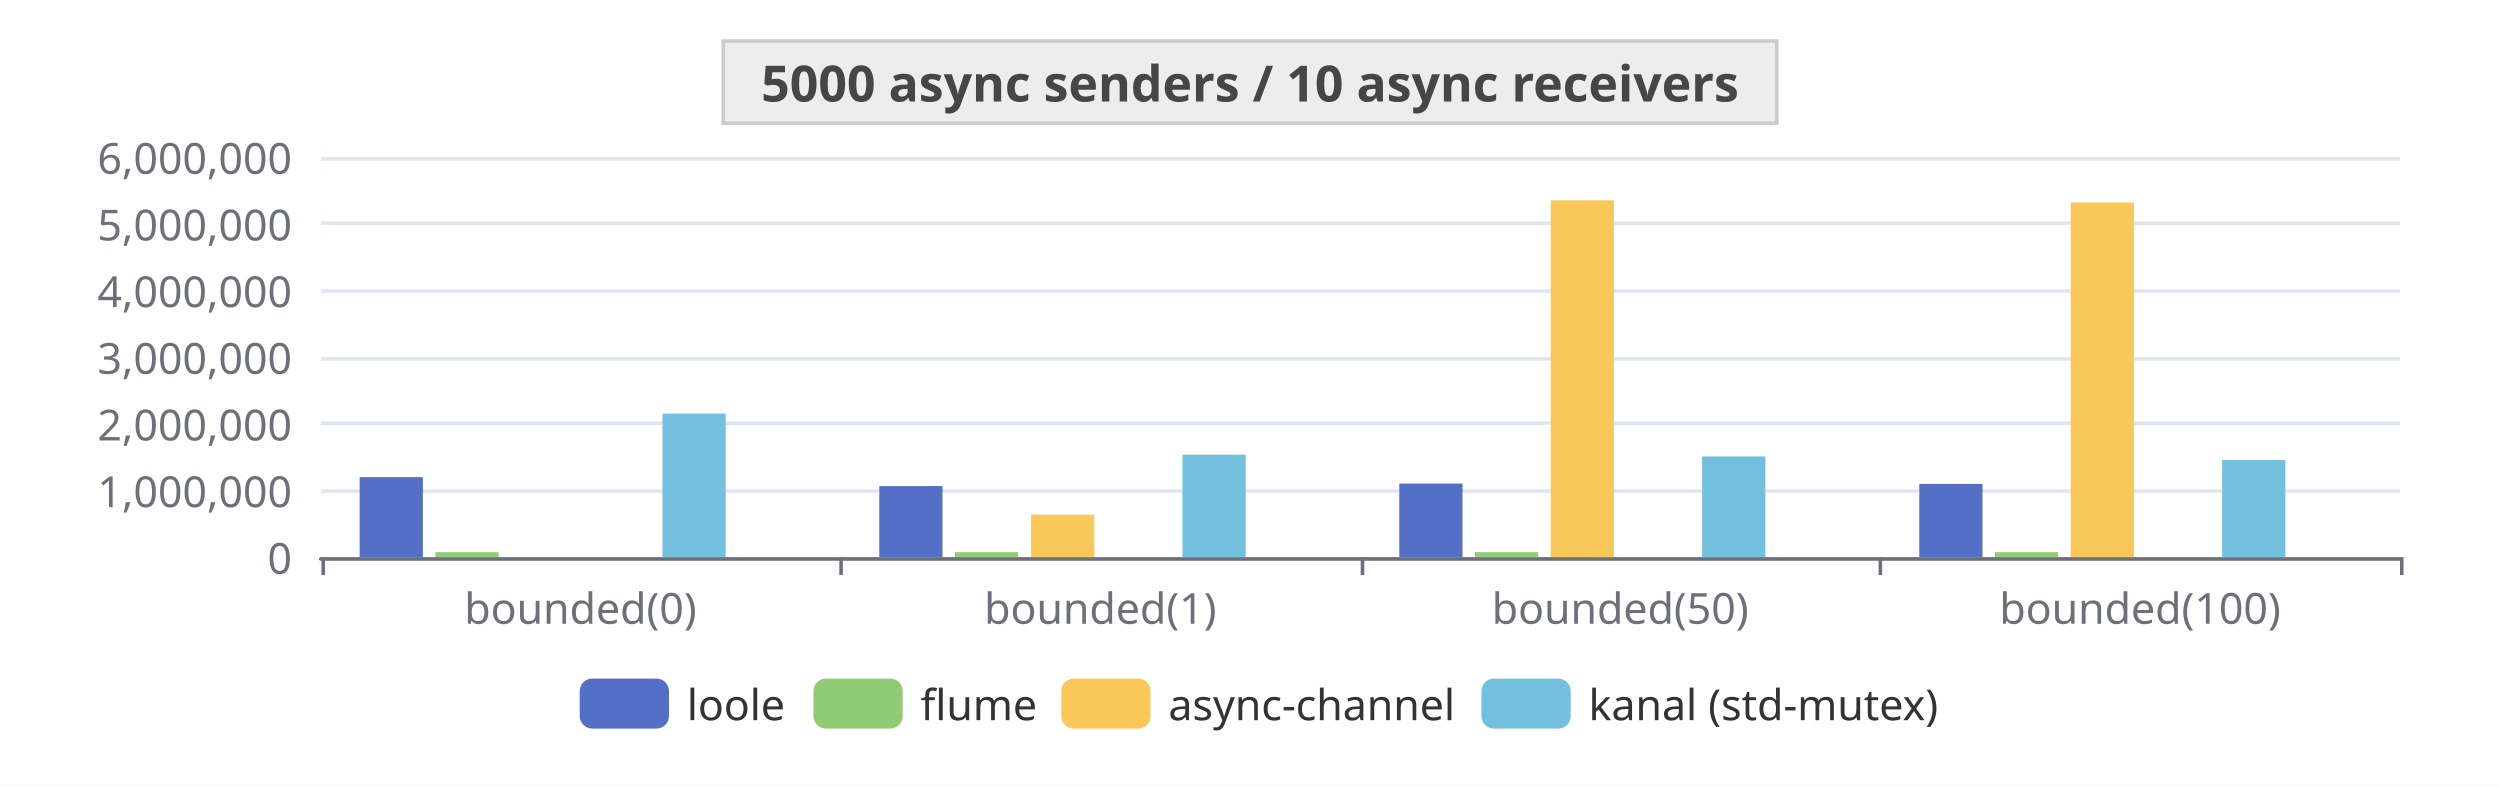
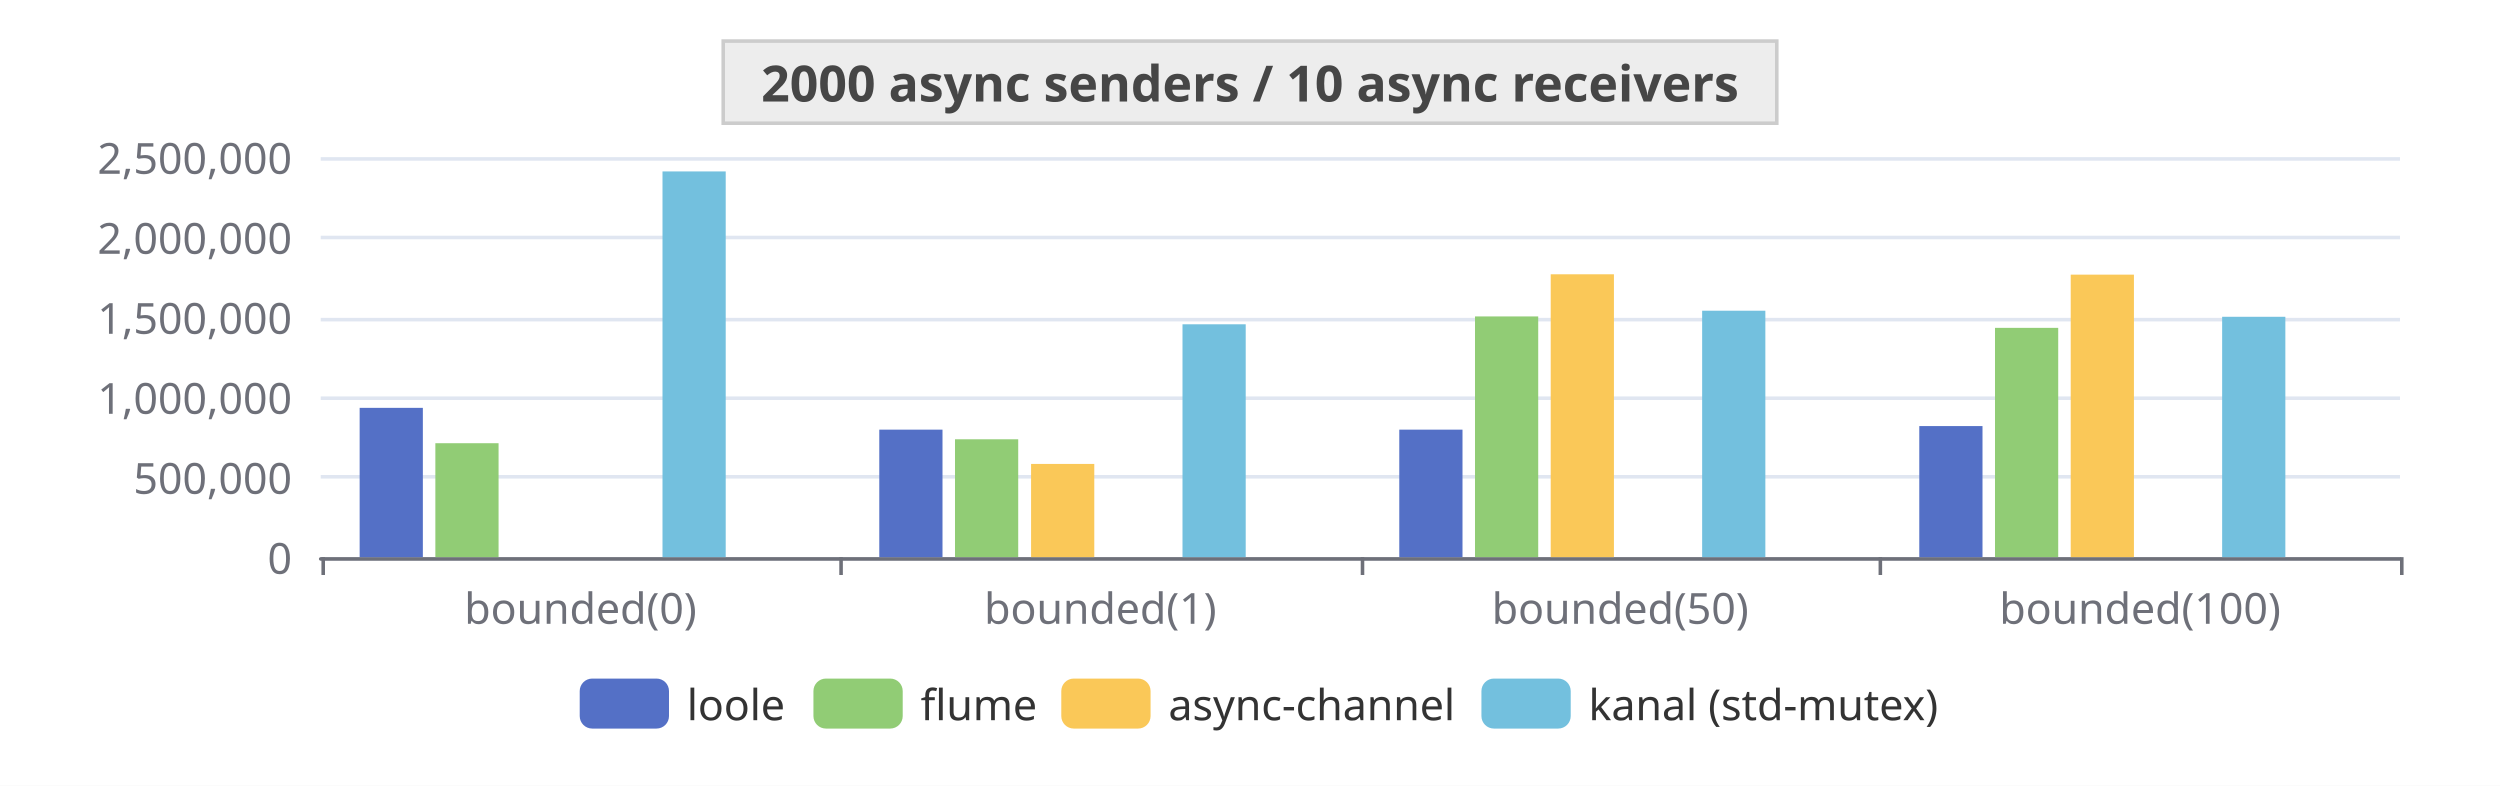
<svg xmlns="http://www.w3.org/2000/svg" width="700" height="220" version="1.1" baseProfile="full" viewBox="0 0 700 220">
-   <rect width="700" height="220" x="0" y="0" id="0" fill="white" />
-   <path d="M89.8 156.5L672 156.5" fill="none" stroke="#E0E6F1" />
-   <path d="M89.8 137.5L672 137.5" fill="none" stroke="#E0E6F1" />
-   <path d="M89.8 118.5L672 118.5" fill="none" stroke="#E0E6F1" />
-   <path d="M89.8 100.5L672 100.5" fill="none" stroke="#E0E6F1" />
-   <path d="M89.8 81.5L672 81.5" fill="none" stroke="#E0E6F1" />
-   <path d="M89.8 62.5L672 62.5" fill="none" stroke="#E0E6F1" />
-   <path d="M89.8 44.5L672 44.5" fill="none" stroke="#E0E6F1" />
-   <path d="M89.8 156.5L672 156.5" fill="none" stroke="#6E7079" stroke-linecap="round" />
-   <path d="M90.5 156L90.5 161" fill="none" stroke="#6E7079" />
-   <path d="M235.5 156L235.5 161" fill="none" stroke="#6E7079" />
-   <path d="M381.5 156L381.5 161" fill="none" stroke="#6E7079" />
-   <path d="M526.5 156L526.5 161" fill="none" stroke="#6E7079" />
-   <path d="M672.5 156L672.5 161" fill="none" stroke="#6E7079" />
+   <rect width="700" height="220" x="0" y="0" fill="white" />
+   <path d="M89.8 156.5L672 156.5" fill="none" pointer-events="visible" stroke="#E0E6F1" class="zr5-cls-40" />
+   <path d="M89.8 133.5L672 133.5" fill="none" pointer-events="visible" stroke="#E0E6F1" class="zr5-cls-40" />
+   <path d="M89.8 111.5L672 111.5" fill="none" pointer-events="visible" stroke="#E0E6F1" class="zr5-cls-40" />
+   <path d="M89.8 89.5L672 89.5" fill="none" pointer-events="visible" stroke="#E0E6F1" class="zr5-cls-40" />
+   <path d="M89.8 66.5L672 66.5" fill="none" pointer-events="visible" stroke="#E0E6F1" class="zr5-cls-40" />
+   <path d="M89.8 44.5L672 44.5" fill="none" pointer-events="visible" stroke="#E0E6F1" class="zr5-cls-40" />
+   <path d="M89.8 156.5L672 156.5" fill="none" pointer-events="visible" stroke="#6E7079" stroke-linecap="round" class="zr5-cls-40" />
+   <path d="M90.5 156L90.5 161" fill="none" pointer-events="visible" stroke="#6E7079" class="zr5-cls-40" />
+   <path d="M235.5 156L235.5 161" fill="none" pointer-events="visible" stroke="#6E7079" class="zr5-cls-40" />
+   <path d="M381.5 156L381.5 161" fill="none" pointer-events="visible" stroke="#6E7079" class="zr5-cls-40" />
+   <path d="M526.5 156L526.5 161" fill="none" pointer-events="visible" stroke="#6E7079" class="zr5-cls-40" />
+   <path d="M672.5 156L672.5 161" fill="none" pointer-events="visible" stroke="#6E7079" class="zr5-cls-40" />
  <text dominant-baseline="central" text-anchor="end" style="font-size:12px;font-family:sans-serif;" transform="translate(81.76 156)" fill="#6E7079">0</text>
-   <text dominant-baseline="central" text-anchor="end" style="font-size:12px;font-family:sans-serif;" transform="translate(81.76 137.3333)" fill="#6E7079">1,000,000</text>
-   <text dominant-baseline="central" text-anchor="end" style="font-size:12px;font-family:sans-serif;" transform="translate(81.76 118.6667)" fill="#6E7079">2,000,000</text>
-   <text dominant-baseline="central" text-anchor="end" style="font-size:12px;font-family:sans-serif;" transform="translate(81.76 100)" fill="#6E7079">3,000,000</text>
-   <text dominant-baseline="central" text-anchor="end" style="font-size:12px;font-family:sans-serif;" transform="translate(81.76 81.3333)" fill="#6E7079">4,000,000</text>
-   <text dominant-baseline="central" text-anchor="end" style="font-size:12px;font-family:sans-serif;" transform="translate(81.76 62.6667)" fill="#6E7079">5,000,000</text>
-   <text dominant-baseline="central" text-anchor="end" style="font-size:12px;font-family:sans-serif;" transform="translate(81.76 44)" fill="#6E7079">6,000,000</text>
+   <text dominant-baseline="central" text-anchor="end" style="font-size:12px;font-family:sans-serif;" transform="translate(81.76 133.6)" fill="#6E7079">500,000</text>
+   <text dominant-baseline="central" text-anchor="end" style="font-size:12px;font-family:sans-serif;" transform="translate(81.76 111.2)" fill="#6E7079">1,000,000</text>
+   <text dominant-baseline="central" text-anchor="end" style="font-size:12px;font-family:sans-serif;" transform="translate(81.76 88.8)" fill="#6E7079">1,500,000</text>
+   <text dominant-baseline="central" text-anchor="end" style="font-size:12px;font-family:sans-serif;" transform="translate(81.76 66.4)" fill="#6E7079">2,000,000</text>
+   <text dominant-baseline="central" text-anchor="end" style="font-size:12px;font-family:sans-serif;" transform="translate(81.76 44)" fill="#6E7079">2,500,000</text>
  <text dominant-baseline="central" text-anchor="middle" style="font-size:12px;font-family:sans-serif;" y="6" transform="translate(162.54 164)" fill="#6E7079">bounded(0)</text>
  <text dominant-baseline="central" text-anchor="middle" style="font-size:12px;font-family:sans-serif;" y="6" transform="translate(308.1 164)" fill="#6E7079">bounded(1)</text>
  <text dominant-baseline="central" text-anchor="middle" style="font-size:12px;font-family:sans-serif;" y="6" transform="translate(453.66 164)" fill="#6E7079">bounded(50)</text>
  <text dominant-baseline="central" text-anchor="middle" style="font-size:12px;font-family:sans-serif;" y="6" transform="translate(599.22 164)" fill="#6E7079">bounded(100)</text>
-   <path d="M100.7 156l17.7 0l0 -22.4l-17.7 0Z" fill="#5470c6" />
-   <path d="M246.2 156l17.7 0l0 -19.9l-17.7 0Z" fill="#5470c6" />
-   <path d="M391.8 156l17.7 0l0 -20.6l-17.7 0Z" fill="#5470c6" />
-   <path d="M537.4 156l17.7 0l0 -20.5l-17.7 0Z" fill="#5470c6" />
-   <path d="M121.9 156l17.7 0l0 -1.4l-17.7 0Z" fill="#91cc75" />
-   <path d="M267.4 156l17.7 0l0 -1.4l-17.7 0Z" fill="#91cc75" />
-   <path d="M413 156l17.7 0l0 -1.4l-17.7 0Z" fill="#91cc75" />
-   <path d="M558.6 156l17.7 0l0 -1.4l-17.7 0Z" fill="#91cc75" />
-   <path d="M143.1 156l17.7 0l0 0l-17.7 0Z" fill="#fac858" />
-   <path d="M288.7 156l17.7 0l0 -11.9l-17.7 0Z" fill="#fac858" />
-   <path d="M434.2 156l17.7 0l0 -99.9l-17.7 0Z" fill="#fac858" />
-   <path d="M579.8 156l17.7 0l0 -99.3l-17.7 0Z" fill="#fac858" />
-   <path d="M164.3 156l17.7 0l0 0l-17.7 0Z" fill="#ee6666" />
-   <path d="M309.9 156l17.7 0l0 0l-17.7 0Z" fill="#ee6666" />
-   <path d="M455.4 156l17.7 0l0 0l-17.7 0Z" fill="#ee6666" />
-   <path d="M601 156l17.7 0l0 0l-17.7 0Z" fill="#ee6666" />
-   <path d="M185.5 156l17.7 0l0 -40.2l-17.7 0Z" fill="#73c0de" />
-   <path d="M331.1 156l17.7 0l0 -28.7l-17.7 0Z" fill="#73c0de" />
-   <path d="M476.6 156l17.7 0l0 -28.2l-17.7 0Z" fill="#73c0de" />
-   <path d="M622.2 156l17.7 0l0 -27.2l-17.7 0Z" fill="#73c0de" />
-   <path d="M206.7 156l17.7 0l0 0l-17.7 0Z" fill="#3ba272" />
-   <path d="M352.3 156l17.7 0l0 0l-17.7 0Z" fill="#3ba272" />
-   <path d="M497.8 156l17.7 0l0 0l-17.7 0Z" fill="#3ba272" />
-   <path d="M643.4 156l17.7 0l0 0l-17.7 0Z" fill="#3ba272" />
-   <path d="M-5 -5l385.4 0l0 24l-385.4 0Z" transform="translate(162.32 190)" fill="rgb(0,0,0)" fill-opacity="0" stroke="#ccc" stroke-width="0" />
-   <path d="M3.5 0L21.5 0A3.5 3.5 0 0 1 25 3.5L25 10.5A3.5 3.5 0 0 1 21.5 14L3.5 14A3.5 3.5 0 0 1 0 10.5L0 3.5A3.5 3.5 0 0 1 3.5 0" transform="translate(162.32 190)" fill="#5470c6" />
+   <path d="M100.7 156l17.7 0l0 -41.8l-17.7 0Z" fill="#5470c6" ecmeta_series_index="0" ecmeta_data_index="0" ecmeta_ssr_type="chart" class="zr5-cls-41" />
+   <path d="M246.2 156l17.7 0l0 -35.7l-17.7 0Z" fill="#5470c6" ecmeta_series_index="0" ecmeta_data_index="1" ecmeta_ssr_type="chart" class="zr5-cls-41" />
+   <path d="M391.8 156l17.7 0l0 -35.7l-17.7 0Z" fill="#5470c6" ecmeta_series_index="0" ecmeta_data_index="2" ecmeta_ssr_type="chart" class="zr5-cls-41" />
+   <path d="M537.4 156l17.7 0l0 -36.7l-17.7 0Z" fill="#5470c6" ecmeta_series_index="0" ecmeta_data_index="3" ecmeta_ssr_type="chart" class="zr5-cls-41" />
+   <path d="M121.9 156l17.7 0l0 -31.9l-17.7 0Z" fill="#91cc75" ecmeta_series_index="1" ecmeta_data_index="0" ecmeta_ssr_type="chart" class="zr5-cls-42" />
+   <path d="M267.4 156l17.7 0l0 -33l-17.7 0Z" fill="#91cc75" ecmeta_series_index="1" ecmeta_data_index="1" ecmeta_ssr_type="chart" class="zr5-cls-42" />
+   <path d="M413 156l17.7 0l0 -67.4l-17.7 0Z" fill="#91cc75" ecmeta_series_index="1" ecmeta_data_index="2" ecmeta_ssr_type="chart" class="zr5-cls-42" />
+   <path d="M558.6 156l17.7 0l0 -64.2l-17.7 0Z" fill="#91cc75" ecmeta_series_index="1" ecmeta_data_index="3" ecmeta_ssr_type="chart" class="zr5-cls-42" />
+   <path d="M143.1 156l17.7 0l0 0l-17.7 0Z" fill="#fac858" ecmeta_series_index="2" ecmeta_data_index="0" ecmeta_ssr_type="chart" class="zr5-cls-43" />
+   <path d="M288.7 156l17.7 0l0 -26.1l-17.7 0Z" fill="#fac858" ecmeta_series_index="2" ecmeta_data_index="1" ecmeta_ssr_type="chart" class="zr5-cls-43" />
+   <path d="M434.2 156l17.7 0l0 -79.2l-17.7 0Z" fill="#fac858" ecmeta_series_index="2" ecmeta_data_index="2" ecmeta_ssr_type="chart" class="zr5-cls-43" />
+   <path d="M579.8 156l17.7 0l0 -79.1l-17.7 0Z" fill="#fac858" ecmeta_series_index="2" ecmeta_data_index="3" ecmeta_ssr_type="chart" class="zr5-cls-43" />
+   <path d="M164.3 156l17.7 0l0 0l-17.7 0Z" fill="#ee6666" ecmeta_series_index="3" ecmeta_data_index="0" ecmeta_ssr_type="chart" class="zr5-cls-44" />
+   <path d="M309.9 156l17.7 0l0 0l-17.7 0Z" fill="#ee6666" ecmeta_series_index="3" ecmeta_data_index="1" ecmeta_ssr_type="chart" class="zr5-cls-44" />
+   <path d="M455.4 156l17.7 0l0 0l-17.7 0Z" fill="#ee6666" ecmeta_series_index="3" ecmeta_data_index="2" ecmeta_ssr_type="chart" class="zr5-cls-44" />
+   <path d="M601 156l17.7 0l0 0l-17.7 0Z" fill="#ee6666" ecmeta_series_index="3" ecmeta_data_index="3" ecmeta_ssr_type="chart" class="zr5-cls-44" />
+   <path d="M185.5 156l17.7 0l0 -108l-17.7 0Z" fill="#73c0de" ecmeta_series_index="4" ecmeta_data_index="0" ecmeta_ssr_type="chart" class="zr5-cls-45" />
+   <path d="M331.1 156l17.7 0l0 -65.2l-17.7 0Z" fill="#73c0de" ecmeta_series_index="4" ecmeta_data_index="1" ecmeta_ssr_type="chart" class="zr5-cls-45" />
+   <path d="M476.6 156l17.7 0l0 -69l-17.7 0Z" fill="#73c0de" ecmeta_series_index="4" ecmeta_data_index="2" ecmeta_ssr_type="chart" class="zr5-cls-45" />
+   <path d="M622.2 156l17.7 0l0 -67.3l-17.7 0Z" fill="#73c0de" ecmeta_series_index="4" ecmeta_data_index="3" ecmeta_ssr_type="chart" class="zr5-cls-45" />
+   <path d="M206.7 156l17.7 0l0 0l-17.7 0Z" fill="#3ba272" ecmeta_series_index="5" ecmeta_data_index="0" ecmeta_ssr_type="chart" class="zr5-cls-46" />
+   <path d="M352.3 156l17.7 0l0 0l-17.7 0Z" fill="#3ba272" ecmeta_series_index="5" ecmeta_data_index="1" ecmeta_ssr_type="chart" class="zr5-cls-46" />
+   <path d="M497.8 156l17.7 0l0 0l-17.7 0Z" fill="#3ba272" ecmeta_series_index="5" ecmeta_data_index="2" ecmeta_ssr_type="chart" class="zr5-cls-46" />
+   <path d="M643.4 156l17.7 0l0 0l-17.7 0Z" fill="#3ba272" ecmeta_series_index="5" ecmeta_data_index="3" ecmeta_ssr_type="chart" class="zr5-cls-46" />
+   <path d="M-5 -5l385.4 0l0 24l-385.4 0Z" transform="translate(162.32 190)" fill="rgb(0,0,0)" fill-opacity="0" stroke="#ccc" stroke-width="0" class="zr5-cls-40" />
+   <path d="M3.5 0L21.5 0A3.5 3.5 0 0 1 25 3.5L25 10.5A3.5 3.5 0 0 1 21.5 14L3.5 14A3.5 3.5 0 0 1 0 10.5L0 3.5A3.5 3.5 0 0 1 3.5 0" transform="translate(162.32 190)" fill="#5470c6" ecmeta_series_index="0" ecmeta_data_index="0" ecmeta_ssr_type="legend" ecmeta_silent="true" class="zr5-cls-40" />
  <text dominant-baseline="central" text-anchor="start" style="font-size:12px;font-family:sans-serif;" x="30" y="7" transform="translate(162.32 190)" fill="#333">loole</text>
-   <path d="M3.5 0L21.5 0A3.5 3.5 0 0 1 25 3.5L25 10.5A3.5 3.5 0 0 1 21.5 14L3.5 14A3.5 3.5 0 0 1 0 10.5L0 3.5A3.5 3.5 0 0 1 3.5 0" transform="translate(227.76 190)" fill="#91cc75" />
+   <path d="M0 0l55.4 0l0 14l-55.4 0Z" transform="translate(162.32 190)" fill="none" pointer-events="visible" ecmeta_series_index="0" ecmeta_data_index="0" ecmeta_ssr_type="legend" class="zr5-cls-47" />
+   <path d="M3.5 0L21.5 0A3.5 3.5 0 0 1 25 3.5L25 10.5A3.5 3.5 0 0 1 21.5 14L3.5 14A3.5 3.5 0 0 1 0 10.5L0 3.5A3.5 3.5 0 0 1 3.5 0" transform="translate(227.76 190)" fill="#91cc75" ecmeta_series_index="1" ecmeta_data_index="1" ecmeta_ssr_type="legend" ecmeta_silent="true" class="zr5-cls-40" />
  <text dominant-baseline="central" text-anchor="start" style="font-size:12px;font-family:sans-serif;" x="30" y="7" transform="translate(227.76 190)" fill="#333">flume</text>
-   <path d="M3.5 0L21.5 0A3.5 3.5 0 0 1 25 3.5L25 10.5A3.5 3.5 0 0 1 21.5 14L3.5 14A3.5 3.5 0 0 1 0 10.5L0 3.5A3.5 3.5 0 0 1 3.5 0" transform="translate(297.16 190)" fill="#fac858" />
+   <path d="M0 0l59.4 0l0 14l-59.4 0Z" transform="translate(227.76 190)" fill="none" pointer-events="visible" ecmeta_series_index="1" ecmeta_data_index="1" ecmeta_ssr_type="legend" class="zr5-cls-47" />
+   <path d="M3.5 0L21.5 0A3.5 3.5 0 0 1 25 3.5L25 10.5A3.5 3.5 0 0 1 21.5 14L3.5 14A3.5 3.5 0 0 1 0 10.5L0 3.5A3.5 3.5 0 0 1 3.5 0" transform="translate(297.16 190)" fill="#fac858" ecmeta_series_index="2" ecmeta_data_index="2" ecmeta_ssr_type="legend" ecmeta_silent="true" class="zr5-cls-40" />
  <text dominant-baseline="central" text-anchor="start" style="font-size:12px;font-family:sans-serif;" x="30" y="7" transform="translate(297.16 190)" fill="#333">async-channel</text>
-   <path d="M3.5 0L21.5 0A3.5 3.5 0 0 1 25 3.5L25 10.5A3.5 3.5 0 0 1 21.5 14L3.5 14A3.5 3.5 0 0 1 0 10.5L0 3.5A3.5 3.5 0 0 1 3.5 0" transform="translate(414.8 190)" fill="#73c0de" />
+   <path d="M0 0l107.6 0l0 14l-107.6 0Z" transform="translate(297.16 190)" fill="none" pointer-events="visible" ecmeta_series_index="2" ecmeta_data_index="2" ecmeta_ssr_type="legend" class="zr5-cls-47" />
+   <path d="M3.5 0L21.5 0A3.5 3.5 0 0 1 25 3.5L25 10.5A3.5 3.5 0 0 1 21.5 14L3.5 14A3.5 3.5 0 0 1 0 10.5L0 3.5A3.5 3.5 0 0 1 3.5 0" transform="translate(414.8 190)" fill="#73c0de" ecmeta_series_index="4" ecmeta_data_index="3" ecmeta_ssr_type="legend" ecmeta_silent="true" class="zr5-cls-40" />
  <text dominant-baseline="central" text-anchor="start" style="font-size:12px;font-family:sans-serif;" xml:space="preserve" x="30" y="7" transform="translate(414.8 190)" fill="#333">kanal (std-mutex)</text>
-   <path d="M-147.5 -4.5l295 0l0 23l-295 0Z" transform="translate(350 16)" fill="#ddd8" stroke="#ccc" />
-   <text dominant-baseline="central" text-anchor="middle" style="font-size:14px;font-family:sans-serif;font-weight:bold;" xml:space="preserve" y="7" transform="translate(350 16)" fill="#464646">5000 async senders / 10 async receivers</text>
+   <path d="M0 0l122.9 0l0 14l-122.9 0Z" transform="translate(414.8 190)" fill="none" pointer-events="visible" ecmeta_series_index="4" ecmeta_data_index="3" ecmeta_ssr_type="legend" class="zr5-cls-47" />
+   <path d="M-147.5 -4.5l295 0l0 23l-295 0Z" transform="translate(350 16)" fill="#ddd8" stroke="#ccc" class="zr5-cls-40" />
+   <text dominant-baseline="central" text-anchor="middle" style="font-size:14px;font-family:sans-serif;font-weight:bold;" xml:space="preserve" y="7" transform="translate(350 16)" fill="#464646">2000 async senders / 10 async receivers</text>
+   <style>
+ .zr5-cls-40:hover {
+ pointer-events:none;
+ }
+ .zr5-cls-41:hover {
+ cursor:pointer;
+ fill:rgba(92,123,217,1);
+ }
+ .zr5-cls-42:hover {
+ cursor:pointer;
+ fill:rgba(159,224,128,1);
+ }
+ .zr5-cls-43:hover {
+ cursor:pointer;
+ fill:rgba(255,220,96,1);
+ }
+ .zr5-cls-44:hover {
+ cursor:pointer;
+ fill:rgba(255,112,112,1);
+ }
+ .zr5-cls-45:hover {
+ cursor:pointer;
+ fill:rgba(126,211,244,1);
+ }
+ .zr5-cls-46:hover {
+ cursor:pointer;
+ fill:rgba(64,178,125,1);
+ }
+ .zr5-cls-47:hover {
+ cursor:pointer;
+ fill:rgba(0,0,0,0);
+ }
+ 
+ 
+ 
+ </style>
</svg>
